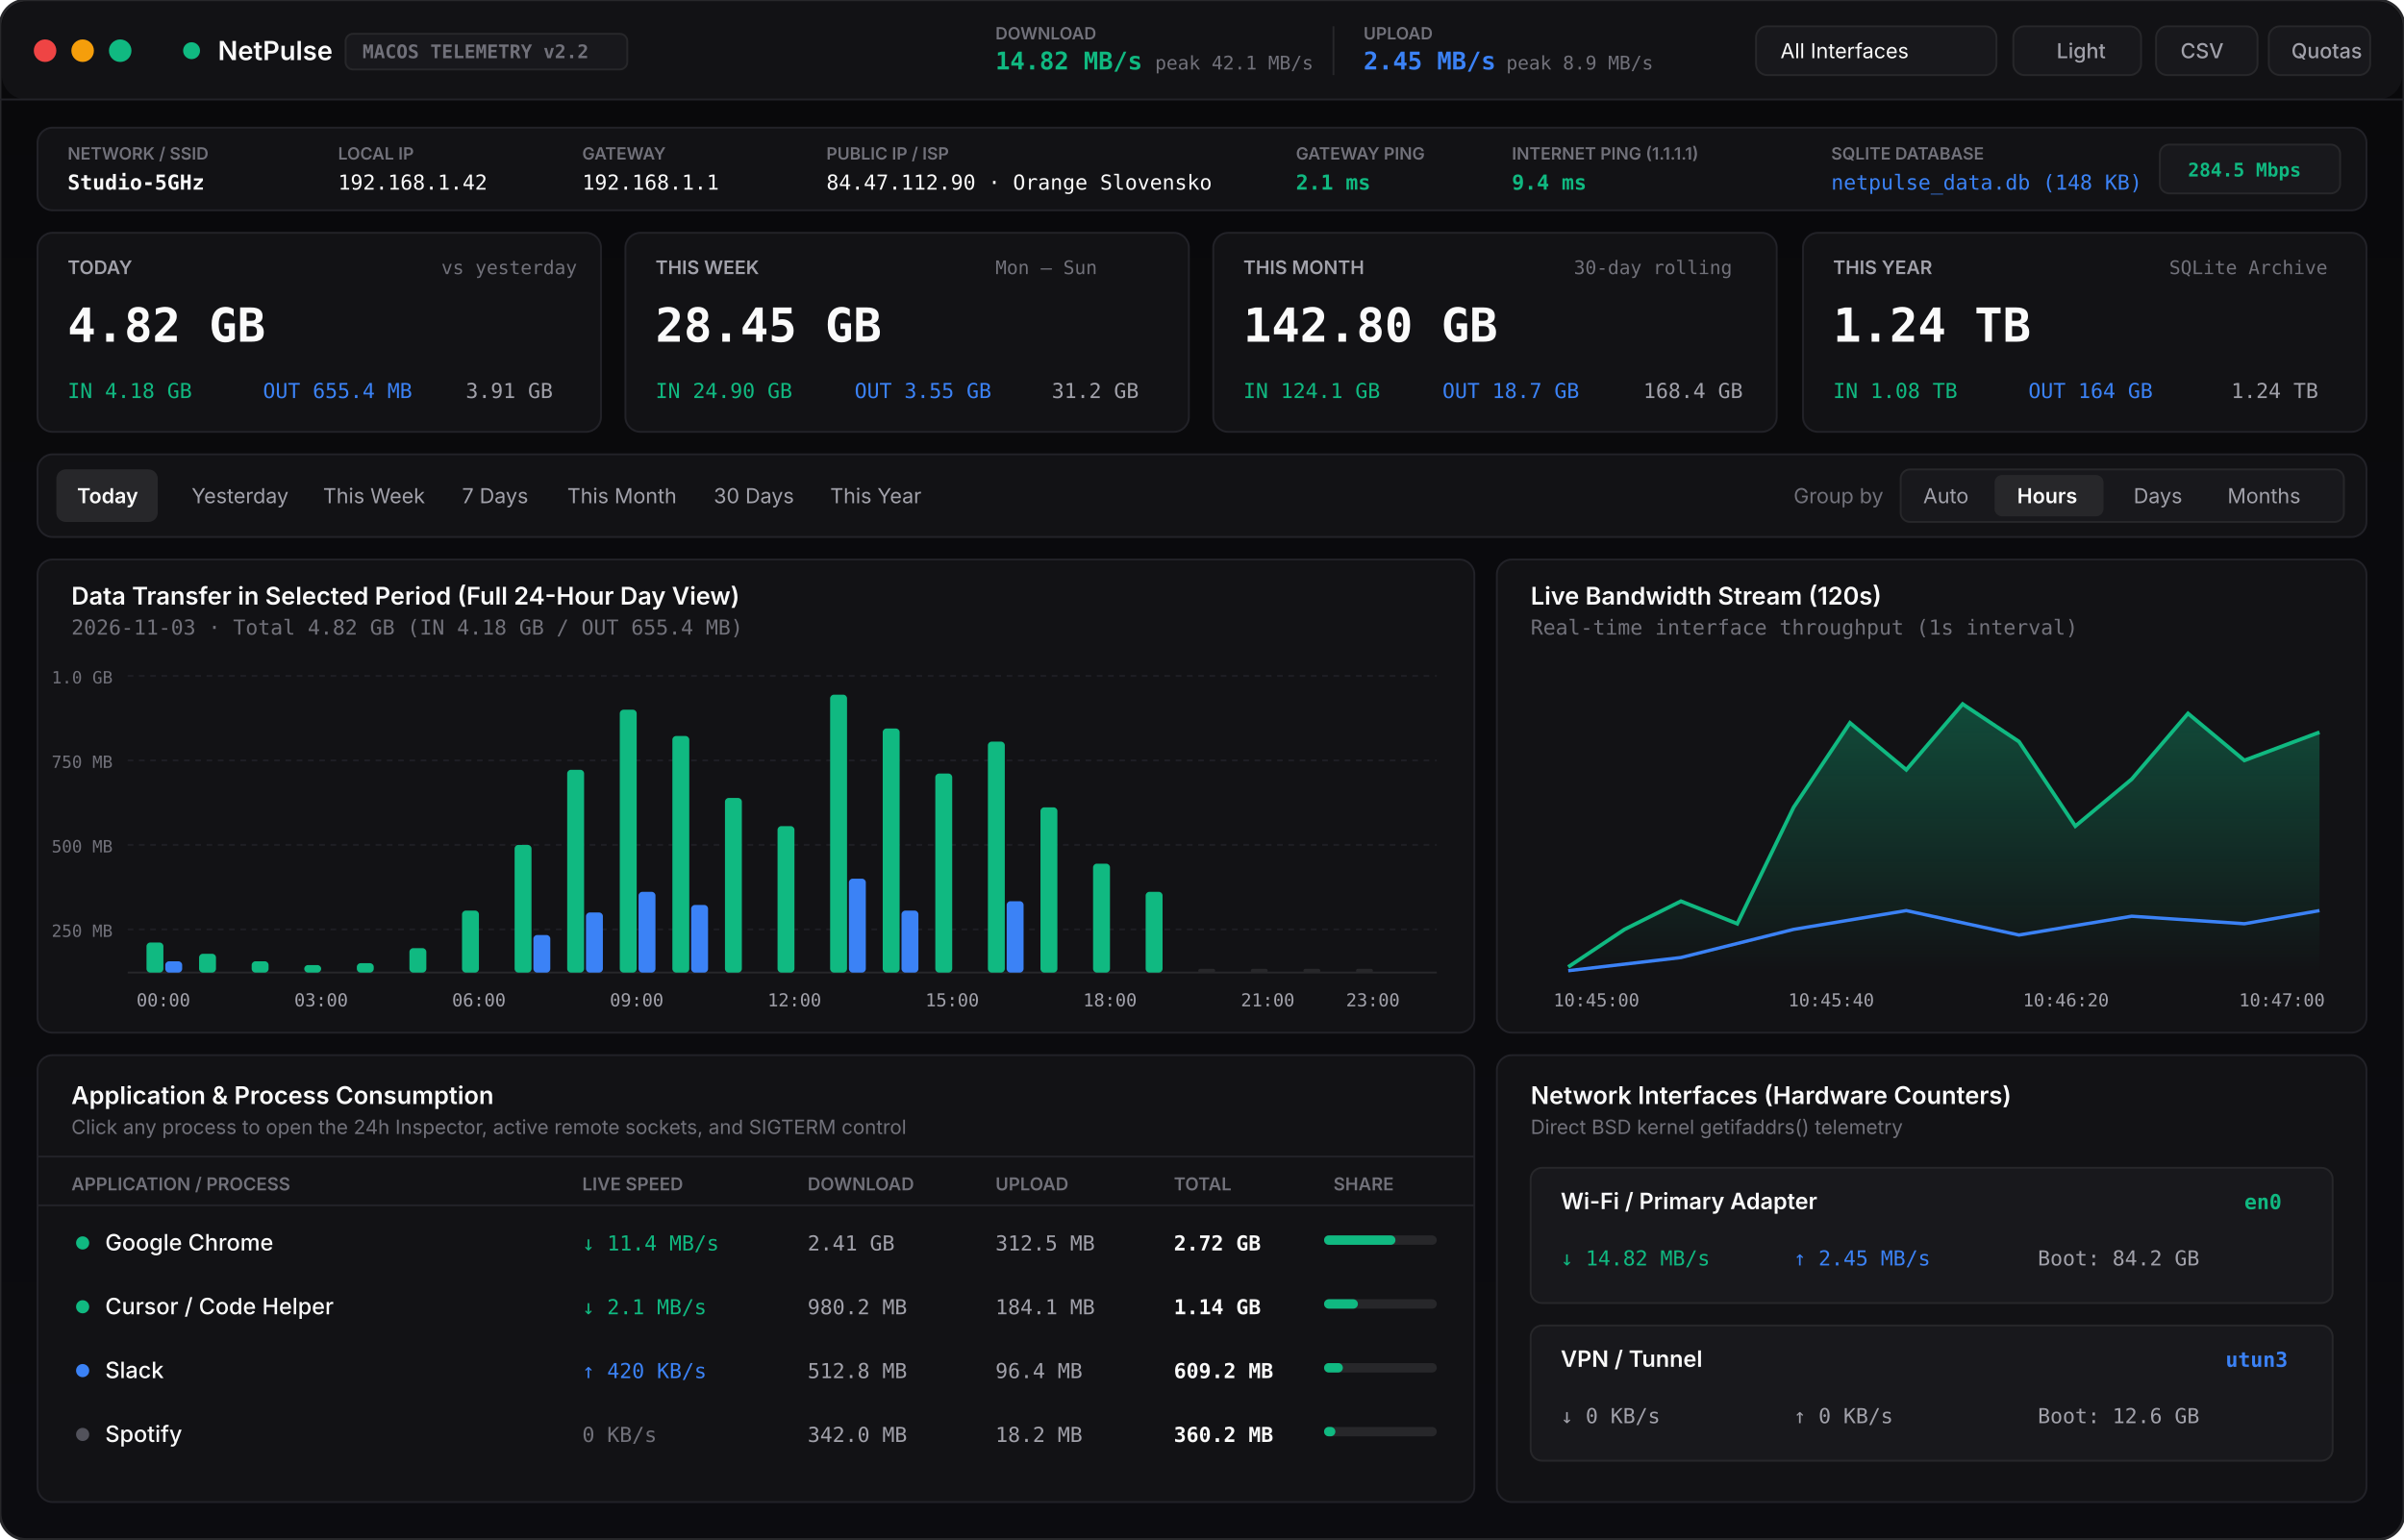
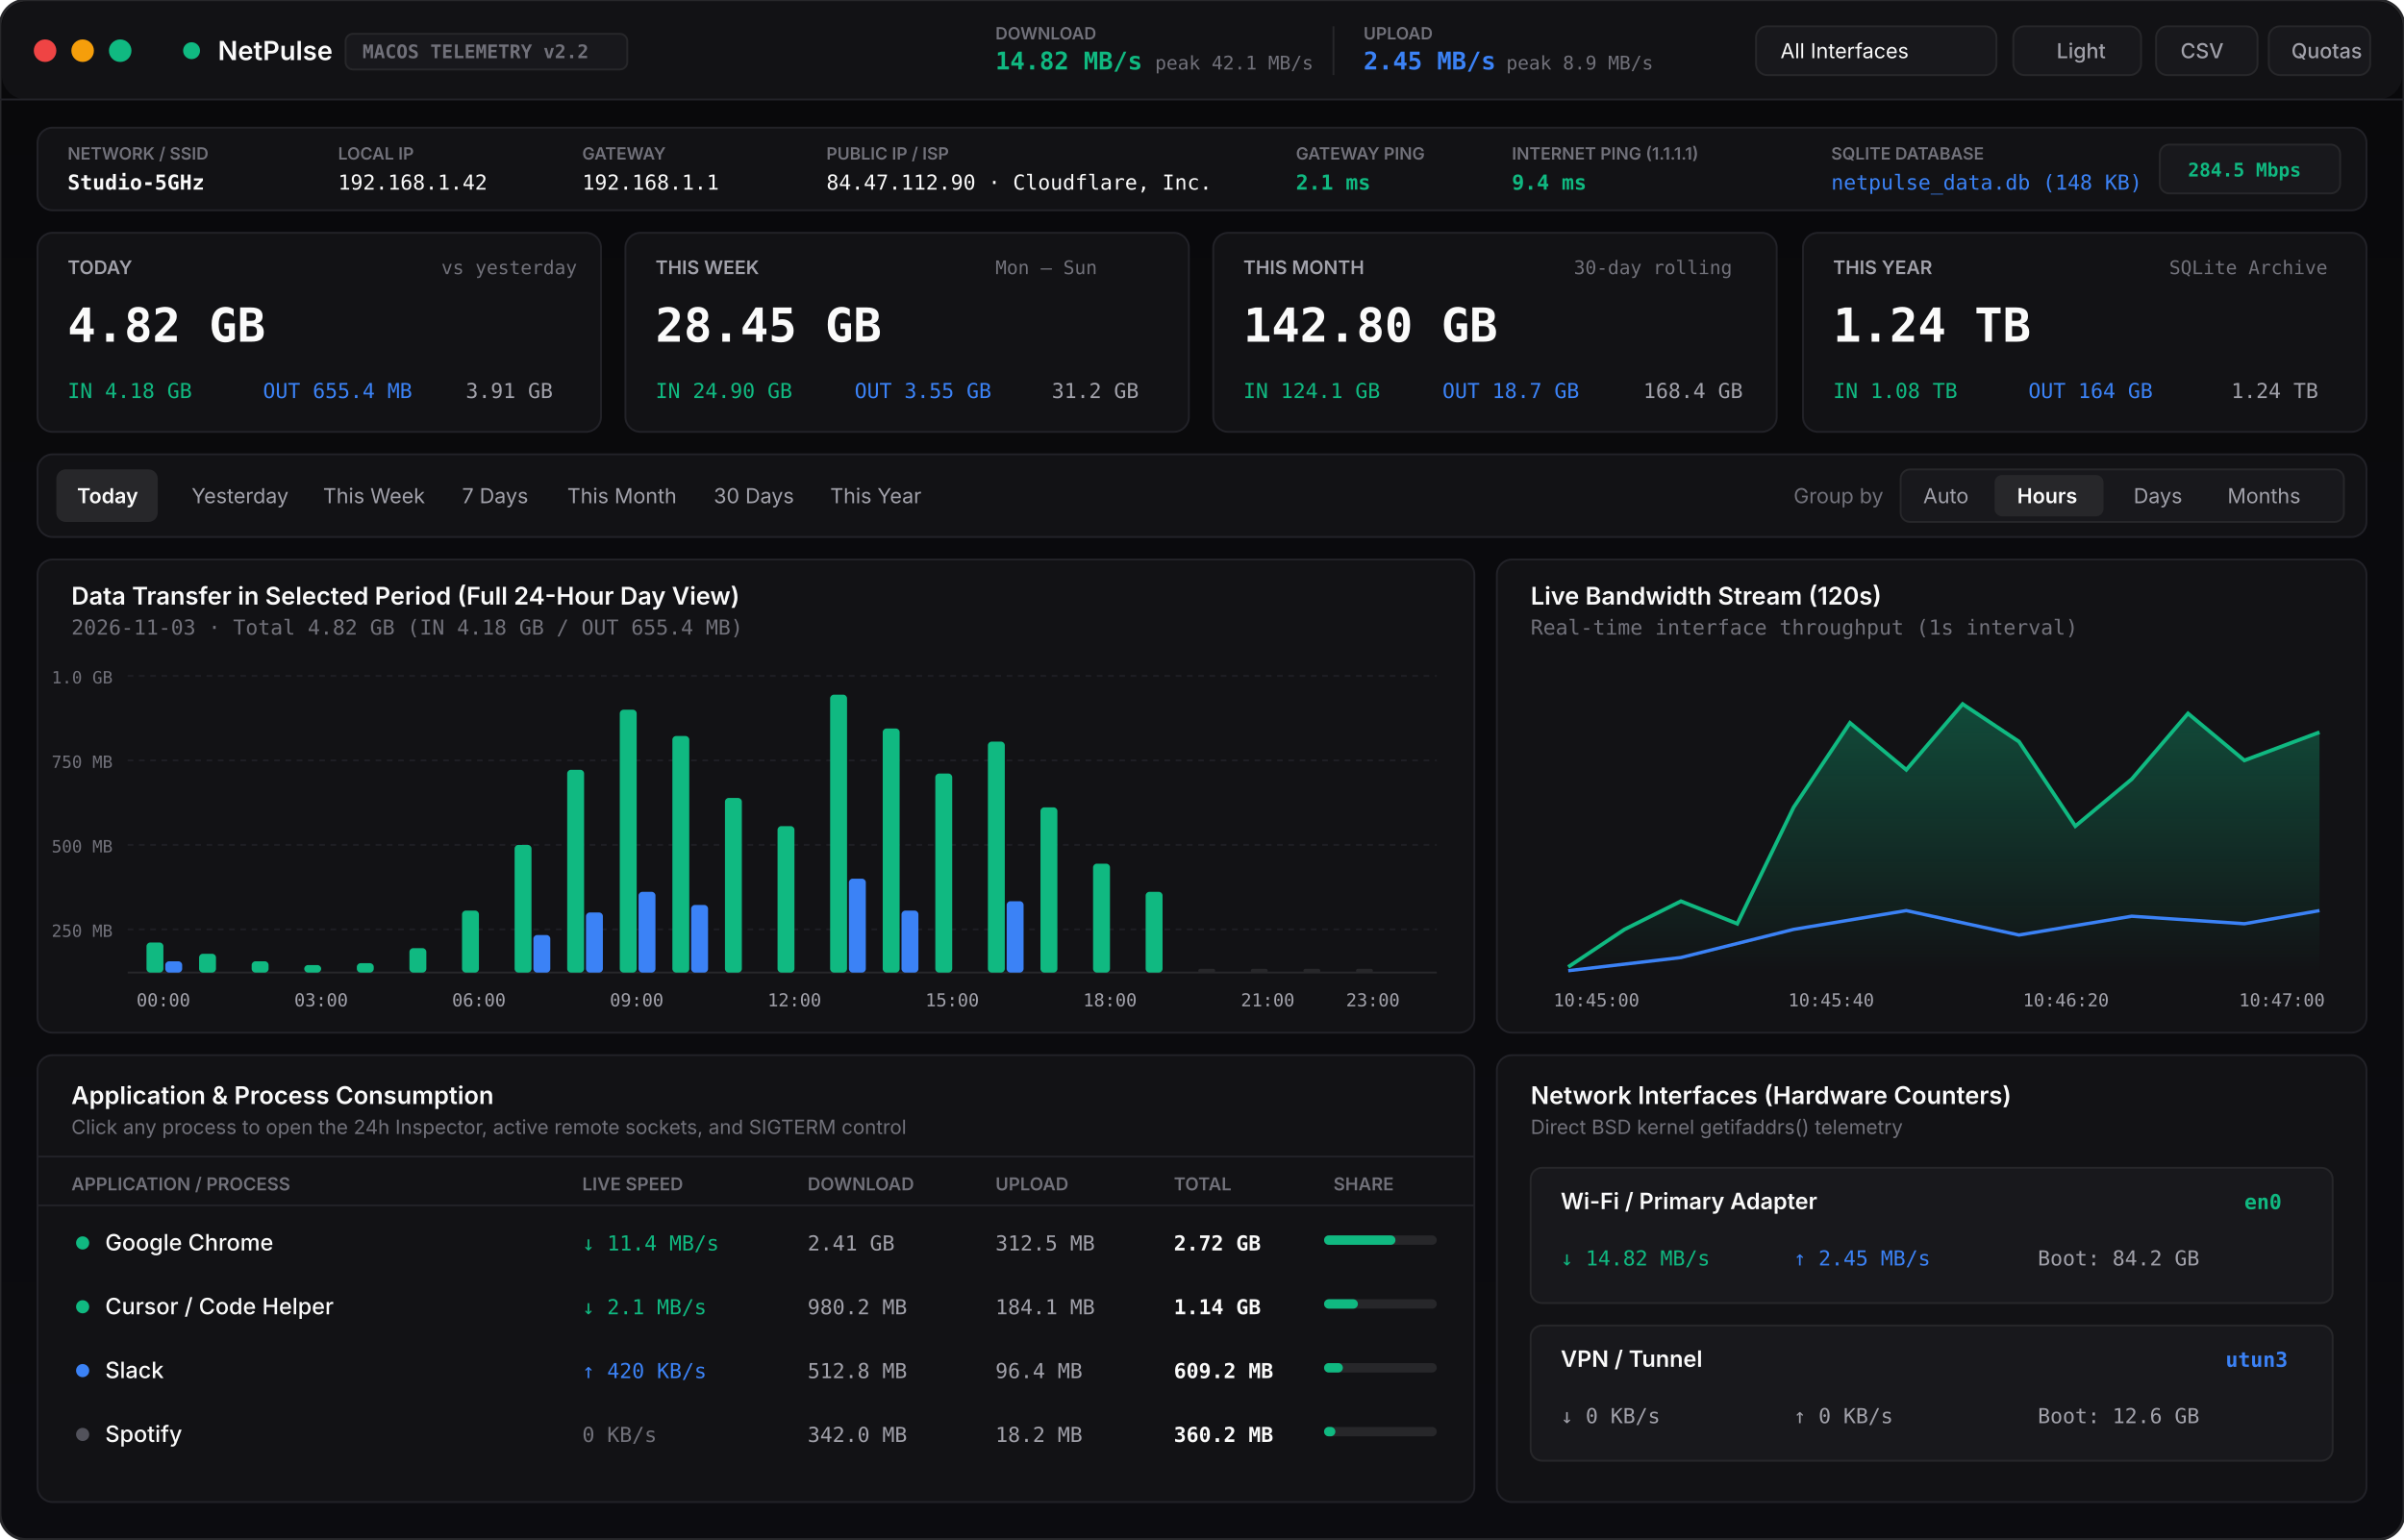
<svg xmlns="http://www.w3.org/2000/svg" viewBox="0 0 1280 820" width="100%" height="100%">
  <defs>
    <linearGradient id="bgGrad" x1="0" y1="0" x2="0" y2="1">
      <stop offset="0%" stop-color="#09090b" />
      <stop offset="100%" stop-color="#0c0c10" />
    </linearGradient>
    <linearGradient id="dlArea" x1="0" y1="0" x2="0" y2="1">
      <stop offset="0%" stop-color="#10b981" stop-opacity="0.34" />
      <stop offset="100%" stop-color="#10b981" stop-opacity="0.0" />
    </linearGradient>
    <linearGradient id="ulArea" x1="0" y1="0" x2="0" y2="1">
      <stop offset="0%" stop-color="#3b82f6" stop-opacity="0.28" />
      <stop offset="100%" stop-color="#3b82f6" stop-opacity="0.0" />
    </linearGradient>
    <style>
      .sans { font-family: -apple-system, BlinkMacSystemFont, 'Inter', 'Segoe UI', sans-serif; }
      .mono { font-family: 'SF Mono', 'JetBrains Mono', Menlo, monospace; }
    </style>
  </defs>
  <rect width="1280" height="820" rx="14" fill="url(#bgGrad)" stroke="#27272a" stroke-width="1.5" />
  <rect x="1" y="1" width="1278" height="52" rx="13" fill="#121215" />
  <line x1="0" y1="53" x2="1280" y2="53" stroke="#222228" stroke-width="1" />
  <circle cx="24" cy="27" r="6" fill="#ef4444" />
  <circle cx="44" cy="27" r="6" fill="#f59e0b" />
  <circle cx="64" cy="27" r="6" fill="#10b981" />
  <circle cx="102" cy="27" r="4.5" fill="#10b981" />
  <text x="116" y="32" fill="#fafafa" font-size="14" font-weight="600" class="sans">NetPulse</text>
  <rect x="184" y="18" width="150" height="19" rx="4" fill="#18181c" stroke="#27272a" />
  <text x="193" y="31" fill="#71717a" font-size="10" font-weight="600" class="mono">MACOS TELEMETRY v2.2</text>
  <text x="530" y="21" fill="#71717a" font-size="9" font-weight="600" class="sans">DOWNLOAD</text>
  <text x="530" y="37" fill="#10b981" font-size="13" font-weight="600" class="mono">14.82 MB/s</text>
  <text x="615" y="37" fill="#71717a" font-size="10" class="mono">peak 42.1 MB/s</text>
  <line x1="710" y1="14" x2="710" y2="40" stroke="#27272a" />
  <text x="726" y="21" fill="#71717a" font-size="9" font-weight="600" class="sans">UPLOAD</text>
  <text x="726" y="37" fill="#3b82f6" font-size="13" font-weight="600" class="mono">2.45 MB/s</text>
  <text x="802" y="37" fill="#71717a" font-size="10" class="mono">peak 8.9 MB/s</text>
  <rect x="935" y="14" width="128" height="26" rx="6" fill="#18181c" stroke="#27272a" />
  <text x="948" y="31" fill="#fafafa" font-size="11" class="sans">All Interfaces</text>
  <rect x="1072" y="14" width="68" height="26" rx="6" fill="#18181c" stroke="#27272a" />
  <text x="1095" y="31" fill="#a1a1aa" font-size="11" font-weight="500" class="sans">Light</text>
  <rect x="1148" y="14" width="54" height="26" rx="6" fill="#18181c" stroke="#27272a" />
  <text x="1161" y="31" fill="#a1a1aa" font-size="11" font-weight="500" class="sans">CSV</text>
  <rect x="1208" y="14" width="54" height="26" rx="6" fill="#18181c" stroke="#27272a" />
  <text x="1220" y="31" fill="#a1a1aa" font-size="11" font-weight="500" class="sans">Quotas</text>
  <rect x="20" y="68" width="1240" height="44" rx="8" fill="#121215" stroke="#222228" />
  <text x="36" y="85" fill="#71717a" font-size="9" font-weight="600" class="sans">NETWORK / SSID</text>
  <text x="36" y="101" fill="#fafafa" font-size="11" font-weight="600" class="mono">Studio-5GHz</text>
  <text x="180" y="85" fill="#71717a" font-size="9" font-weight="600" class="sans">LOCAL IP</text>
  <text x="180" y="101" fill="#fafafa" font-size="11" class="mono">192.168.1.42</text>
  <text x="310" y="85" fill="#71717a" font-size="9" font-weight="600" class="sans">GATEWAY</text>
  <text x="310" y="101" fill="#fafafa" font-size="11" class="mono">192.168.1.1</text>
  <text x="440" y="85" fill="#71717a" font-size="9" font-weight="600" class="sans">PUBLIC IP / ISP</text>
-   <text x="440" y="101" fill="#fafafa" font-size="11" class="mono">84.47.112.90 · Orange Slovensko</text>
+   <text x="440" y="101" fill="#fafafa" font-size="11" class="mono">84.47.112.90 · Cloudflare, Inc.</text>
  <text x="690" y="85" fill="#71717a" font-size="9" font-weight="600" class="sans">GATEWAY PING</text>
  <text x="690" y="101" fill="#10b981" font-size="11" font-weight="600" class="mono">2.1 ms</text>
  <text x="805" y="85" fill="#71717a" font-size="9" font-weight="600" class="sans">INTERNET PING (1.1.1.1)</text>
  <text x="805" y="101" fill="#10b981" font-size="11" font-weight="600" class="mono">9.4 ms</text>
  <text x="975" y="85" fill="#71717a" font-size="9" font-weight="600" class="sans">SQLITE DATABASE</text>
  <text x="975" y="101" fill="#3b82f6" font-size="11" class="mono">netpulse_data.db (148 KB)</text>
  <rect x="1150" y="77" width="96" height="26" rx="5" fill="#18181c" stroke="#27272a" />
  <text x="1165" y="94" fill="#10b981" font-size="10" font-weight="600" class="mono">284.5 Mbps</text>
  <rect x="20" y="124" width="300" height="106" rx="8" fill="#121215" stroke="#222228" />
  <text x="36" y="146" fill="#a1a1aa" font-size="10" font-weight="600" class="sans">TODAY</text>
  <text x="235" y="146" fill="#71717a" font-size="10" class="mono">vs yesterday</text>
  <text x="36" y="182" fill="#fafafa" font-size="25" font-weight="600" class="mono">4.82 GB</text>
  <text x="36" y="212" fill="#10b981" font-size="11" class="mono">IN 4.18 GB</text>
  <text x="140" y="212" fill="#3b82f6" font-size="11" class="mono">OUT 655.4 MB</text>
  <text x="248" y="212" fill="#a1a1aa" font-size="11" class="mono">3.91 GB</text>
  <rect x="333" y="124" width="300" height="106" rx="8" fill="#121215" stroke="#222228" />
  <text x="349" y="146" fill="#a1a1aa" font-size="10" font-weight="600" class="sans">THIS WEEK</text>
  <text x="530" y="146" fill="#71717a" font-size="10" class="mono">Mon – Sun</text>
  <text x="349" y="182" fill="#fafafa" font-size="25" font-weight="600" class="mono">28.45 GB</text>
  <text x="349" y="212" fill="#10b981" font-size="11" class="mono">IN 24.90 GB</text>
  <text x="455" y="212" fill="#3b82f6" font-size="11" class="mono">OUT 3.55 GB</text>
  <text x="560" y="212" fill="#a1a1aa" font-size="11" class="mono">31.2 GB</text>
  <rect x="646" y="124" width="300" height="106" rx="8" fill="#121215" stroke="#222228" />
  <text x="662" y="146" fill="#a1a1aa" font-size="10" font-weight="600" class="sans">THIS MONTH</text>
  <text x="838" y="146" fill="#71717a" font-size="10" class="mono">30-day rolling</text>
  <text x="662" y="182" fill="#fafafa" font-size="25" font-weight="600" class="mono">142.80 GB</text>
  <text x="662" y="212" fill="#10b981" font-size="11" class="mono">IN 124.1 GB</text>
  <text x="768" y="212" fill="#3b82f6" font-size="11" class="mono">OUT 18.7 GB</text>
  <text x="875" y="212" fill="#a1a1aa" font-size="11" class="mono">168.4 GB</text>
  <rect x="960" y="124" width="300" height="106" rx="8" fill="#121215" stroke="#222228" />
  <text x="976" y="146" fill="#a1a1aa" font-size="10" font-weight="600" class="sans">THIS YEAR</text>
  <text x="1155" y="146" fill="#71717a" font-size="10" class="mono">SQLite Archive</text>
  <text x="976" y="182" fill="#fafafa" font-size="25" font-weight="600" class="mono">1.24 TB</text>
  <text x="976" y="212" fill="#10b981" font-size="11" class="mono">IN 1.08 TB</text>
  <text x="1080" y="212" fill="#3b82f6" font-size="11" class="mono">OUT 164 GB</text>
  <text x="1188" y="212" fill="#a1a1aa" font-size="11" class="mono">1.24 TB</text>
  <rect x="20" y="242" width="1240" height="44" rx="8" fill="#121215" stroke="#222228" />
  <rect x="30" y="250" width="54" height="28" rx="5" fill="#27272a" />
  <text x="41" y="268" fill="#fafafa" font-size="11" font-weight="600" class="sans">Today</text>
  <text x="102" y="268" fill="#a1a1aa" font-size="11" class="sans">Yesterday</text>
  <text x="172" y="268" fill="#a1a1aa" font-size="11" class="sans">This Week</text>
  <text x="246" y="268" fill="#a1a1aa" font-size="11" class="sans">7 Days</text>
  <text x="302" y="268" fill="#a1a1aa" font-size="11" class="sans">This Month</text>
  <text x="380" y="268" fill="#a1a1aa" font-size="11" class="sans">30 Days</text>
  <text x="442" y="268" fill="#a1a1aa" font-size="11" class="sans">This Year</text>
  <text x="955" y="268" fill="#71717a" font-size="11" class="sans">Group by</text>
  <rect x="1012" y="250" width="236" height="28" rx="5" fill="#18181c" stroke="#27272a" />
  <rect x="1062" y="253" width="58" height="22" rx="4" fill="#27272a" />
  <text x="1024" y="268" fill="#a1a1aa" font-size="11" class="sans">Auto</text>
  <text x="1074" y="268" fill="#fafafa" font-size="11" font-weight="600" class="sans">Hours</text>
  <text x="1136" y="268" fill="#a1a1aa" font-size="11" class="sans">Days</text>
  <text x="1186" y="268" fill="#a1a1aa" font-size="11" class="sans">Months</text>
  <rect x="20" y="298" width="765" height="252" rx="8" fill="#121215" stroke="#222228" />
  <text x="38" y="322" fill="#fafafa" font-size="13" font-weight="600" class="sans">Data Transfer in Selected Period (Full 24-Hour Day View)</text>
  <text x="38" y="338" fill="#71717a" font-size="11" class="mono">2026-11-03 · Total 4.82 GB (IN 4.18 GB / OUT 655.4 MB)</text>
  <line x1="68" y1="360" x2="765" y2="360" stroke="#1e1e24" stroke-dasharray="3,3" />
  <line x1="68" y1="405" x2="765" y2="405" stroke="#1e1e24" stroke-dasharray="3,3" />
  <line x1="68" y1="450" x2="765" y2="450" stroke="#1e1e24" stroke-dasharray="3,3" />
  <line x1="68" y1="495" x2="765" y2="495" stroke="#1e1e24" stroke-dasharray="3,3" />
  <line x1="68" y1="518" x2="765" y2="518" stroke="#27272a" />
  <text x="60" y="364" fill="#71717a" font-size="9" text-anchor="end" class="mono">1.0 GB</text>
  <text x="60" y="409" fill="#71717a" font-size="9" text-anchor="end" class="mono">750 MB</text>
  <text x="60" y="454" fill="#71717a" font-size="9" text-anchor="end" class="mono">500 MB</text>
  <text x="60" y="499" fill="#71717a" font-size="9" text-anchor="end" class="mono">250 MB</text>
  <g fill="#10b981">
    <rect x="78" y="502" width="9" height="16" rx="2" />
    <rect x="106" y="508" width="9" height="10" rx="2" />
    <rect x="134" y="512" width="9" height="6" rx="2" />
    <rect x="162" y="514" width="9" height="4" rx="2" />
    <rect x="190" y="513" width="9" height="5" rx="2" />
    <rect x="218" y="505" width="9" height="13" rx="2" />
    <rect x="246" y="485" width="9" height="33" rx="2" />
    <rect x="274" y="450" width="9" height="68" rx="2" />
    <rect x="302" y="410" width="9" height="108" rx="2" />
    <rect x="330" y="378" width="9" height="140" rx="2" />
    <rect x="358" y="392" width="9" height="126" rx="2" />
    <rect x="386" y="425" width="9" height="93" rx="2" />
    <rect x="414" y="440" width="9" height="78" rx="2" />
    <rect x="442" y="370" width="9" height="148" rx="2" />
    <rect x="470" y="388" width="9" height="130" rx="2" />
    <rect x="498" y="412" width="9" height="106" rx="2" />
    <rect x="526" y="395" width="9" height="123" rx="2" />
    <rect x="554" y="430" width="9" height="88" rx="2" />
    <rect x="582" y="460" width="9" height="58" rx="2" />
    <rect x="610" y="475" width="9" height="43" rx="2" />
    <rect x="638" y="516" width="9" height="2" rx="1" fill="#27272a" />
    <rect x="666" y="516" width="9" height="2" rx="1" fill="#27272a" />
    <rect x="694" y="516" width="9" height="2" rx="1" fill="#27272a" />
    <rect x="722" y="516" width="9" height="2" rx="1" fill="#27272a" />
  </g>
  <g fill="#3b82f6">
    <rect x="88" y="512" width="9" height="6" rx="2" />
    <rect x="284" y="498" width="9" height="20" rx="2" />
    <rect x="312" y="486" width="9" height="32" rx="2" />
    <rect x="340" y="475" width="9" height="43" rx="2" />
    <rect x="368" y="482" width="9" height="36" rx="2" />
    <rect x="452" y="468" width="9" height="50" rx="2" />
    <rect x="480" y="485" width="9" height="33" rx="2" />
    <rect x="536" y="480" width="9" height="38" rx="2" />
  </g>
  <g fill="#a1a1aa" font-size="9.5" text-anchor="middle" class="mono">
    <text x="87" y="536">00:00</text>
    <text x="171" y="536">03:00</text>
    <text x="255" y="536">06:00</text>
    <text x="339" y="536">09:00</text>
    <text x="423" y="536">12:00</text>
    <text x="507" y="536">15:00</text>
    <text x="591" y="536">18:00</text>
    <text x="675" y="536">21:00</text>
    <text x="731" y="536">23:00</text>
  </g>
  <rect x="797" y="298" width="463" height="252" rx="8" fill="#121215" stroke="#222228" />
  <text x="815" y="322" fill="#fafafa" font-size="13" font-weight="600" class="sans">Live Bandwidth Stream (120s)</text>
  <text x="815" y="338" fill="#71717a" font-size="11" class="mono">Real-time interface throughput (1s interval)</text>
  <path d="M 835 515 L 865 495 L 895 480 L 925 492 L 955 430 L 985 385 L 1015 410 L 1045 375 L 1075 395 L 1105 440 L 1135 415 L 1165 380 L 1195 405 L 1235 390 L 1235 518 L 835 518 Z" fill="url(#dlArea)" />
  <path d="M 835 515 L 865 495 L 895 480 L 925 492 L 955 430 L 985 385 L 1015 410 L 1045 375 L 1075 395 L 1105 440 L 1135 415 L 1165 380 L 1195 405 L 1235 390" fill="none" stroke="#10b981" stroke-width="2" />
  <path d="M 835 517 L 895 510 L 955 495 L 1015 485 L 1075 498 L 1135 488 L 1195 492 L 1235 485" fill="none" stroke="#3b82f6" stroke-width="1.8" />
  <g fill="#a1a1aa" font-size="9.5" text-anchor="middle" class="mono">
    <text x="850" y="536">10:45:00</text>
    <text x="975" y="536">10:45:40</text>
    <text x="1100" y="536">10:46:20</text>
    <text x="1215" y="536">10:47:00</text>
  </g>
  <rect x="20" y="562" width="765" height="238" rx="8" fill="#121215" stroke="#222228" />
  <text x="38" y="588" fill="#fafafa" font-size="13" font-weight="600" class="sans">Application &amp; Process Consumption</text>
  <text x="38" y="604" fill="#71717a" font-size="10.5" class="sans">Click any process to open the 24h Inspector, active remote sockets, and SIGTERM control</text>
  <line x1="20" y1="616" x2="785" y2="616" stroke="#222228" />
  <g fill="#71717a" font-size="9.5" font-weight="600" class="sans">
    <text x="38" y="634">APPLICATION / PROCESS</text>
    <text x="310" y="634">LIVE SPEED</text>
    <text x="430" y="634">DOWNLOAD</text>
    <text x="530" y="634">UPLOAD</text>
    <text x="625" y="634">TOTAL</text>
    <text x="710" y="634">SHARE</text>
  </g>
  <line x1="20" y1="642" x2="785" y2="642" stroke="#222228" />
  <circle cx="44" cy="662" r="3.5" fill="#10b981" />
  <text x="56" y="666" fill="#fafafa" font-size="12" font-weight="500" class="sans">Google Chrome</text>
  <text x="310" y="666" fill="#10b981" font-size="11" class="mono">↓ 11.4 MB/s</text>
  <text x="430" y="666" fill="#a1a1aa" font-size="11" class="mono">2.41 GB</text>
  <text x="530" y="666" fill="#a1a1aa" font-size="11" class="mono">312.5 MB</text>
  <text x="625" y="666" fill="#fafafa" font-size="11" font-weight="600" class="mono">2.72 GB</text>
  <rect x="705" y="658" width="60" height="5" rx="2.5" fill="#27272a" />
  <rect x="705" y="658" width="38" height="5" rx="2.5" fill="#10b981" />
  <circle cx="44" cy="696" r="3.5" fill="#10b981" />
  <text x="56" y="700" fill="#fafafa" font-size="12" font-weight="500" class="sans">Cursor / Code Helper</text>
  <text x="310" y="700" fill="#10b981" font-size="11" class="mono">↓ 2.1 MB/s</text>
  <text x="430" y="700" fill="#a1a1aa" font-size="11" class="mono">980.2 MB</text>
  <text x="530" y="700" fill="#a1a1aa" font-size="11" class="mono">184.1 MB</text>
  <text x="625" y="700" fill="#fafafa" font-size="11" font-weight="600" class="mono">1.14 GB</text>
  <rect x="705" y="692" width="60" height="5" rx="2.5" fill="#27272a" />
  <rect x="705" y="692" width="18" height="5" rx="2.5" fill="#10b981" />
  <circle cx="44" cy="730" r="3.5" fill="#3b82f6" />
  <text x="56" y="734" fill="#fafafa" font-size="12" font-weight="500" class="sans">Slack</text>
  <text x="310" y="734" fill="#3b82f6" font-size="11" class="mono">↑ 420 KB/s</text>
  <text x="430" y="734" fill="#a1a1aa" font-size="11" class="mono">512.8 MB</text>
  <text x="530" y="734" fill="#a1a1aa" font-size="11" class="mono">96.4 MB</text>
  <text x="625" y="734" fill="#fafafa" font-size="11" font-weight="600" class="mono">609.2 MB</text>
  <rect x="705" y="726" width="60" height="5" rx="2.5" fill="#27272a" />
  <rect x="705" y="726" width="10" height="5" rx="2.5" fill="#10b981" />
  <circle cx="44" cy="764" r="3.5" fill="#52525b" />
  <text x="56" y="768" fill="#fafafa" font-size="12" font-weight="500" class="sans">Spotify</text>
  <text x="310" y="768" fill="#71717a" font-size="11" class="mono">0 KB/s</text>
  <text x="430" y="768" fill="#a1a1aa" font-size="11" class="mono">342.0 MB</text>
  <text x="530" y="768" fill="#a1a1aa" font-size="11" class="mono">18.2 MB</text>
  <text x="625" y="768" fill="#fafafa" font-size="11" font-weight="600" class="mono">360.2 MB</text>
  <rect x="705" y="760" width="60" height="5" rx="2.5" fill="#27272a" />
  <rect x="705" y="760" width="6" height="5" rx="2.5" fill="#10b981" />
  <rect x="797" y="562" width="463" height="238" rx="8" fill="#121215" stroke="#222228" />
  <text x="815" y="588" fill="#fafafa" font-size="13" font-weight="600" class="sans">Network Interfaces (Hardware Counters)</text>
  <text x="815" y="604" fill="#71717a" font-size="10.5" class="sans">Direct BSD kernel getifaddrs() telemetry</text>
  <rect x="815" y="622" width="427" height="72" rx="6" fill="#18181c" stroke="#27272a" />
  <text x="831" y="644" fill="#fafafa" font-size="12" font-weight="600" class="sans">Wi-Fi / Primary Adapter</text>
  <text x="1195" y="644" fill="#10b981" font-size="11" font-weight="600" class="mono">en0</text>
  <text x="831" y="674" fill="#10b981" font-size="11" class="mono">↓ 14.82 MB/s</text>
  <text x="955" y="674" fill="#3b82f6" font-size="11" class="mono">↑ 2.45 MB/s</text>
  <text x="1085" y="674" fill="#a1a1aa" font-size="11" class="mono">Boot: 84.2 GB</text>
  <rect x="815" y="706" width="427" height="72" rx="6" fill="#18181c" stroke="#27272a" />
  <text x="831" y="728" fill="#fafafa" font-size="12" font-weight="600" class="sans">VPN / Tunnel</text>
  <text x="1185" y="728" fill="#3b82f6" font-size="11" font-weight="600" class="mono">utun3</text>
  <text x="831" y="758" fill="#a1a1aa" font-size="11" class="mono">↓ 0 KB/s</text>
  <text x="955" y="758" fill="#a1a1aa" font-size="11" class="mono">↑ 0 KB/s</text>
  <text x="1085" y="758" fill="#a1a1aa" font-size="11" class="mono">Boot: 12.6 GB</text>
</svg>
